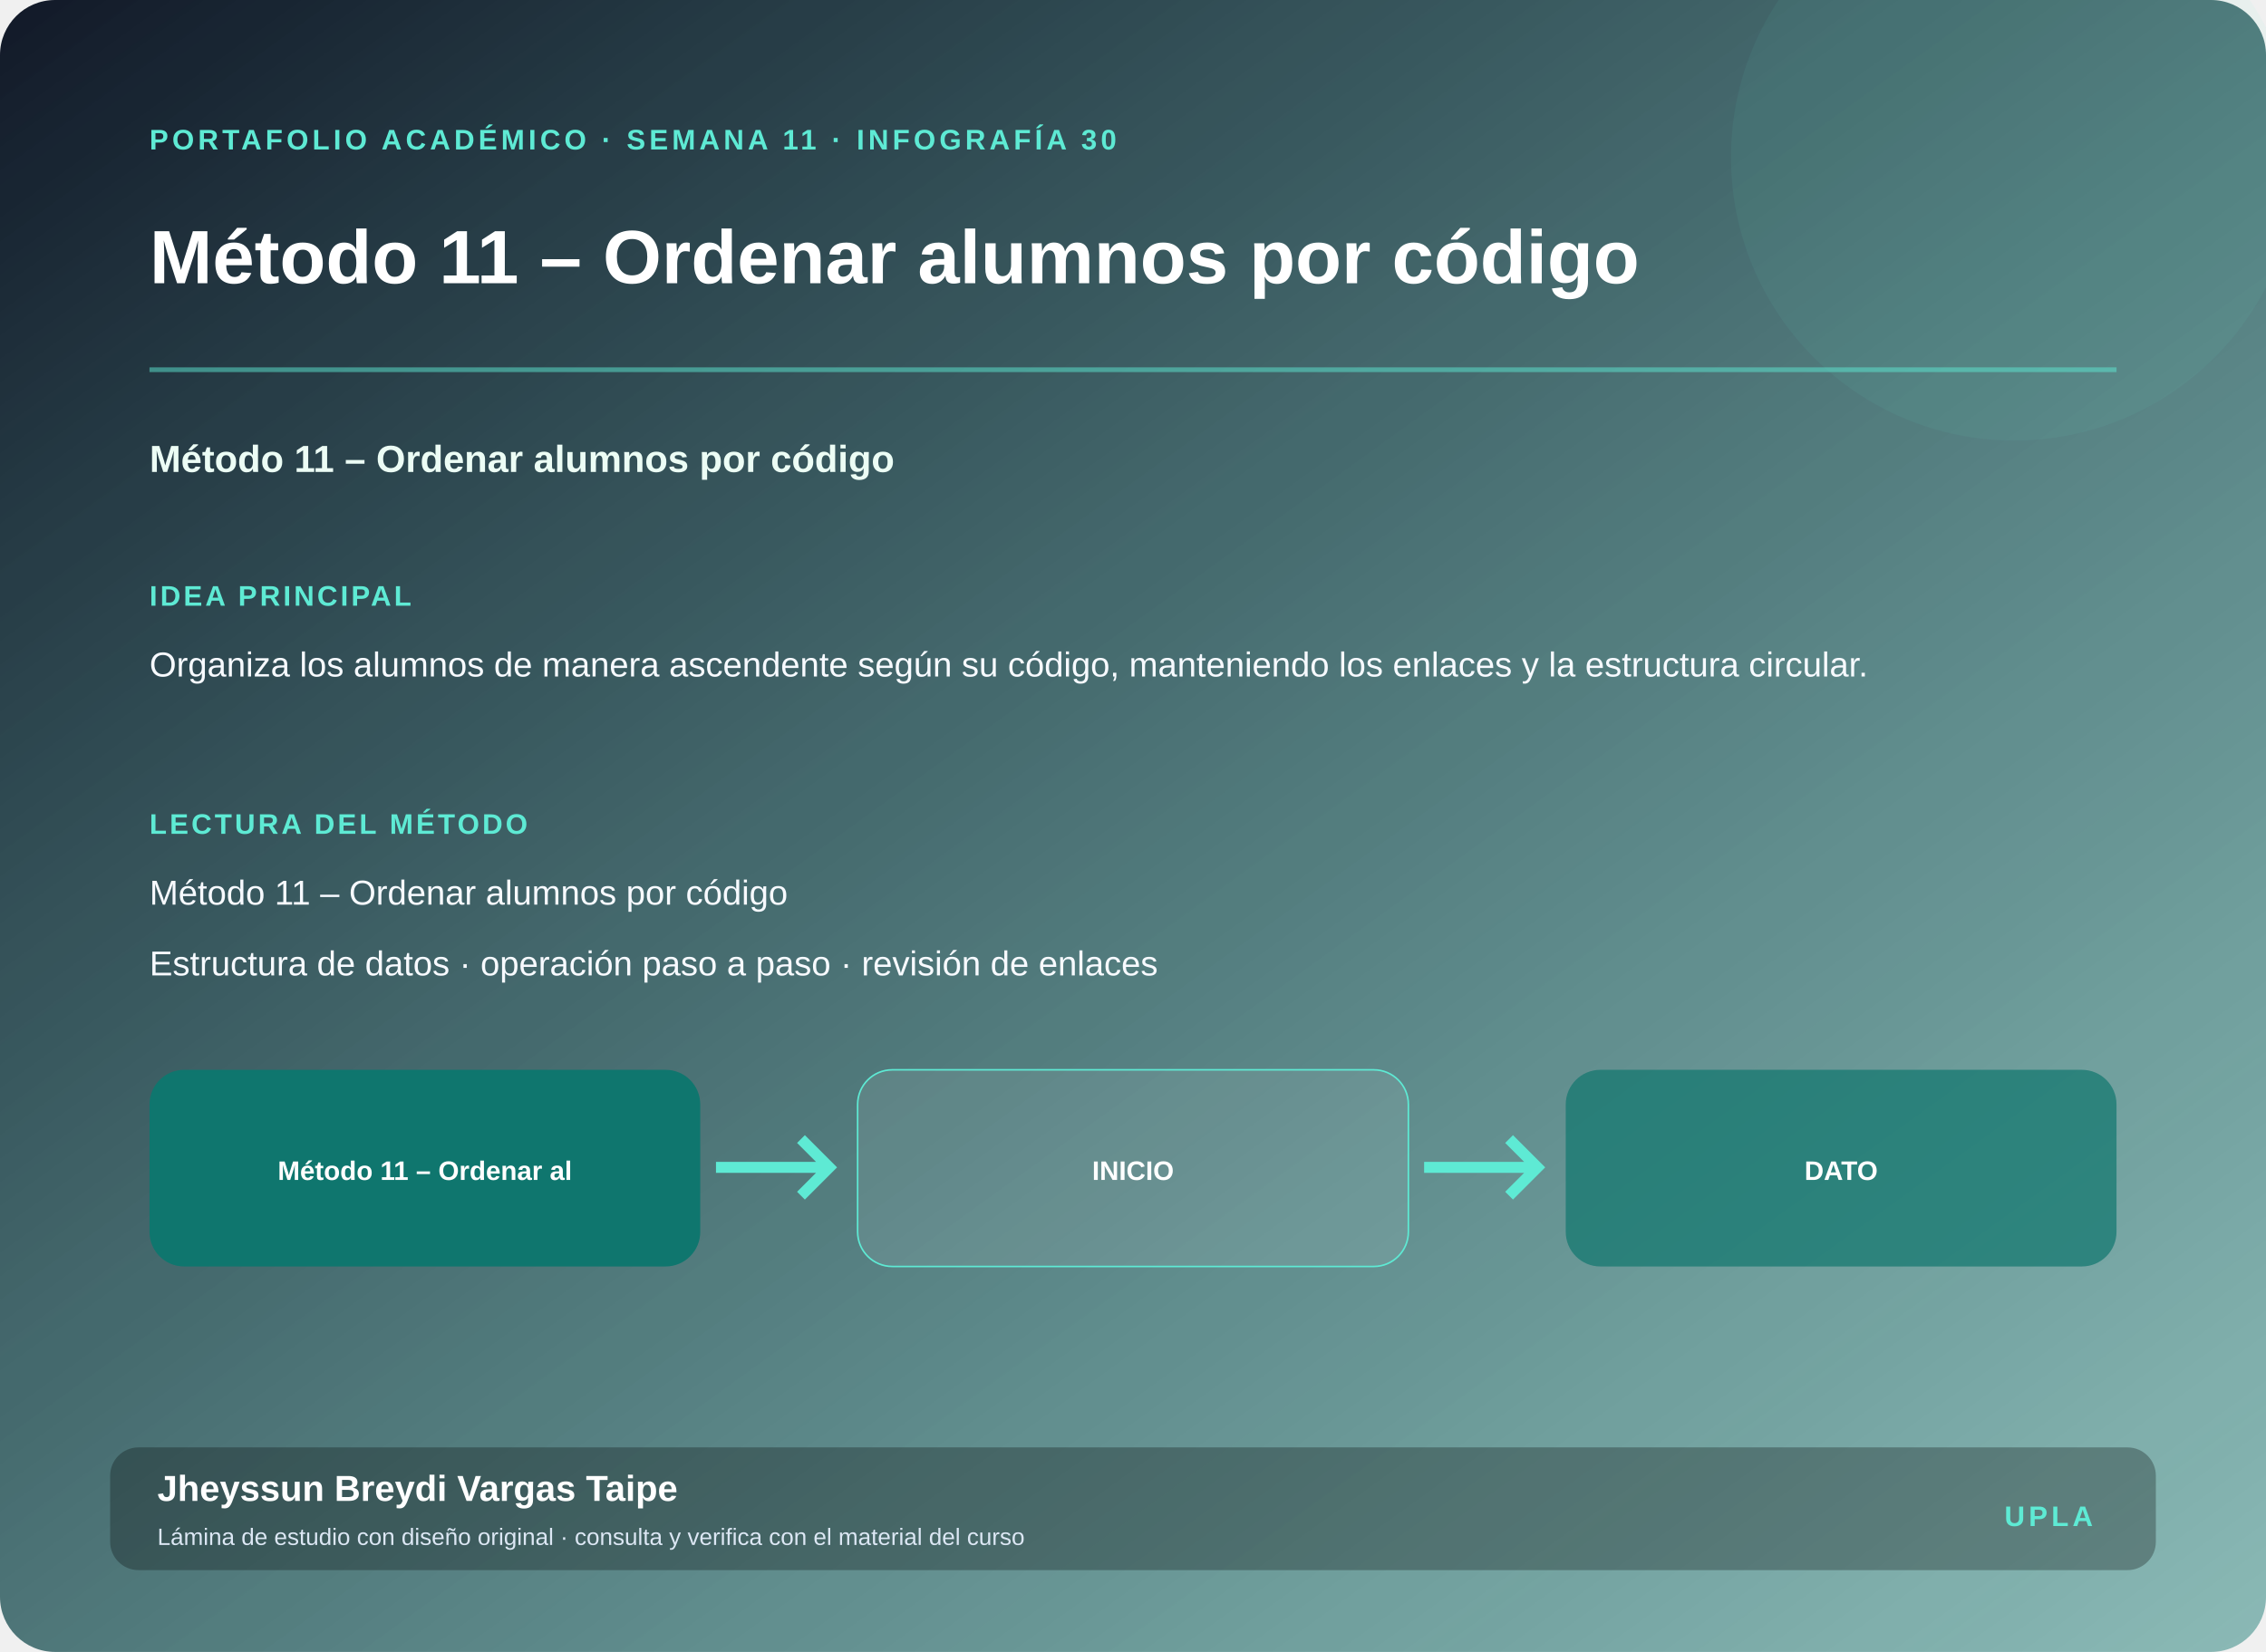
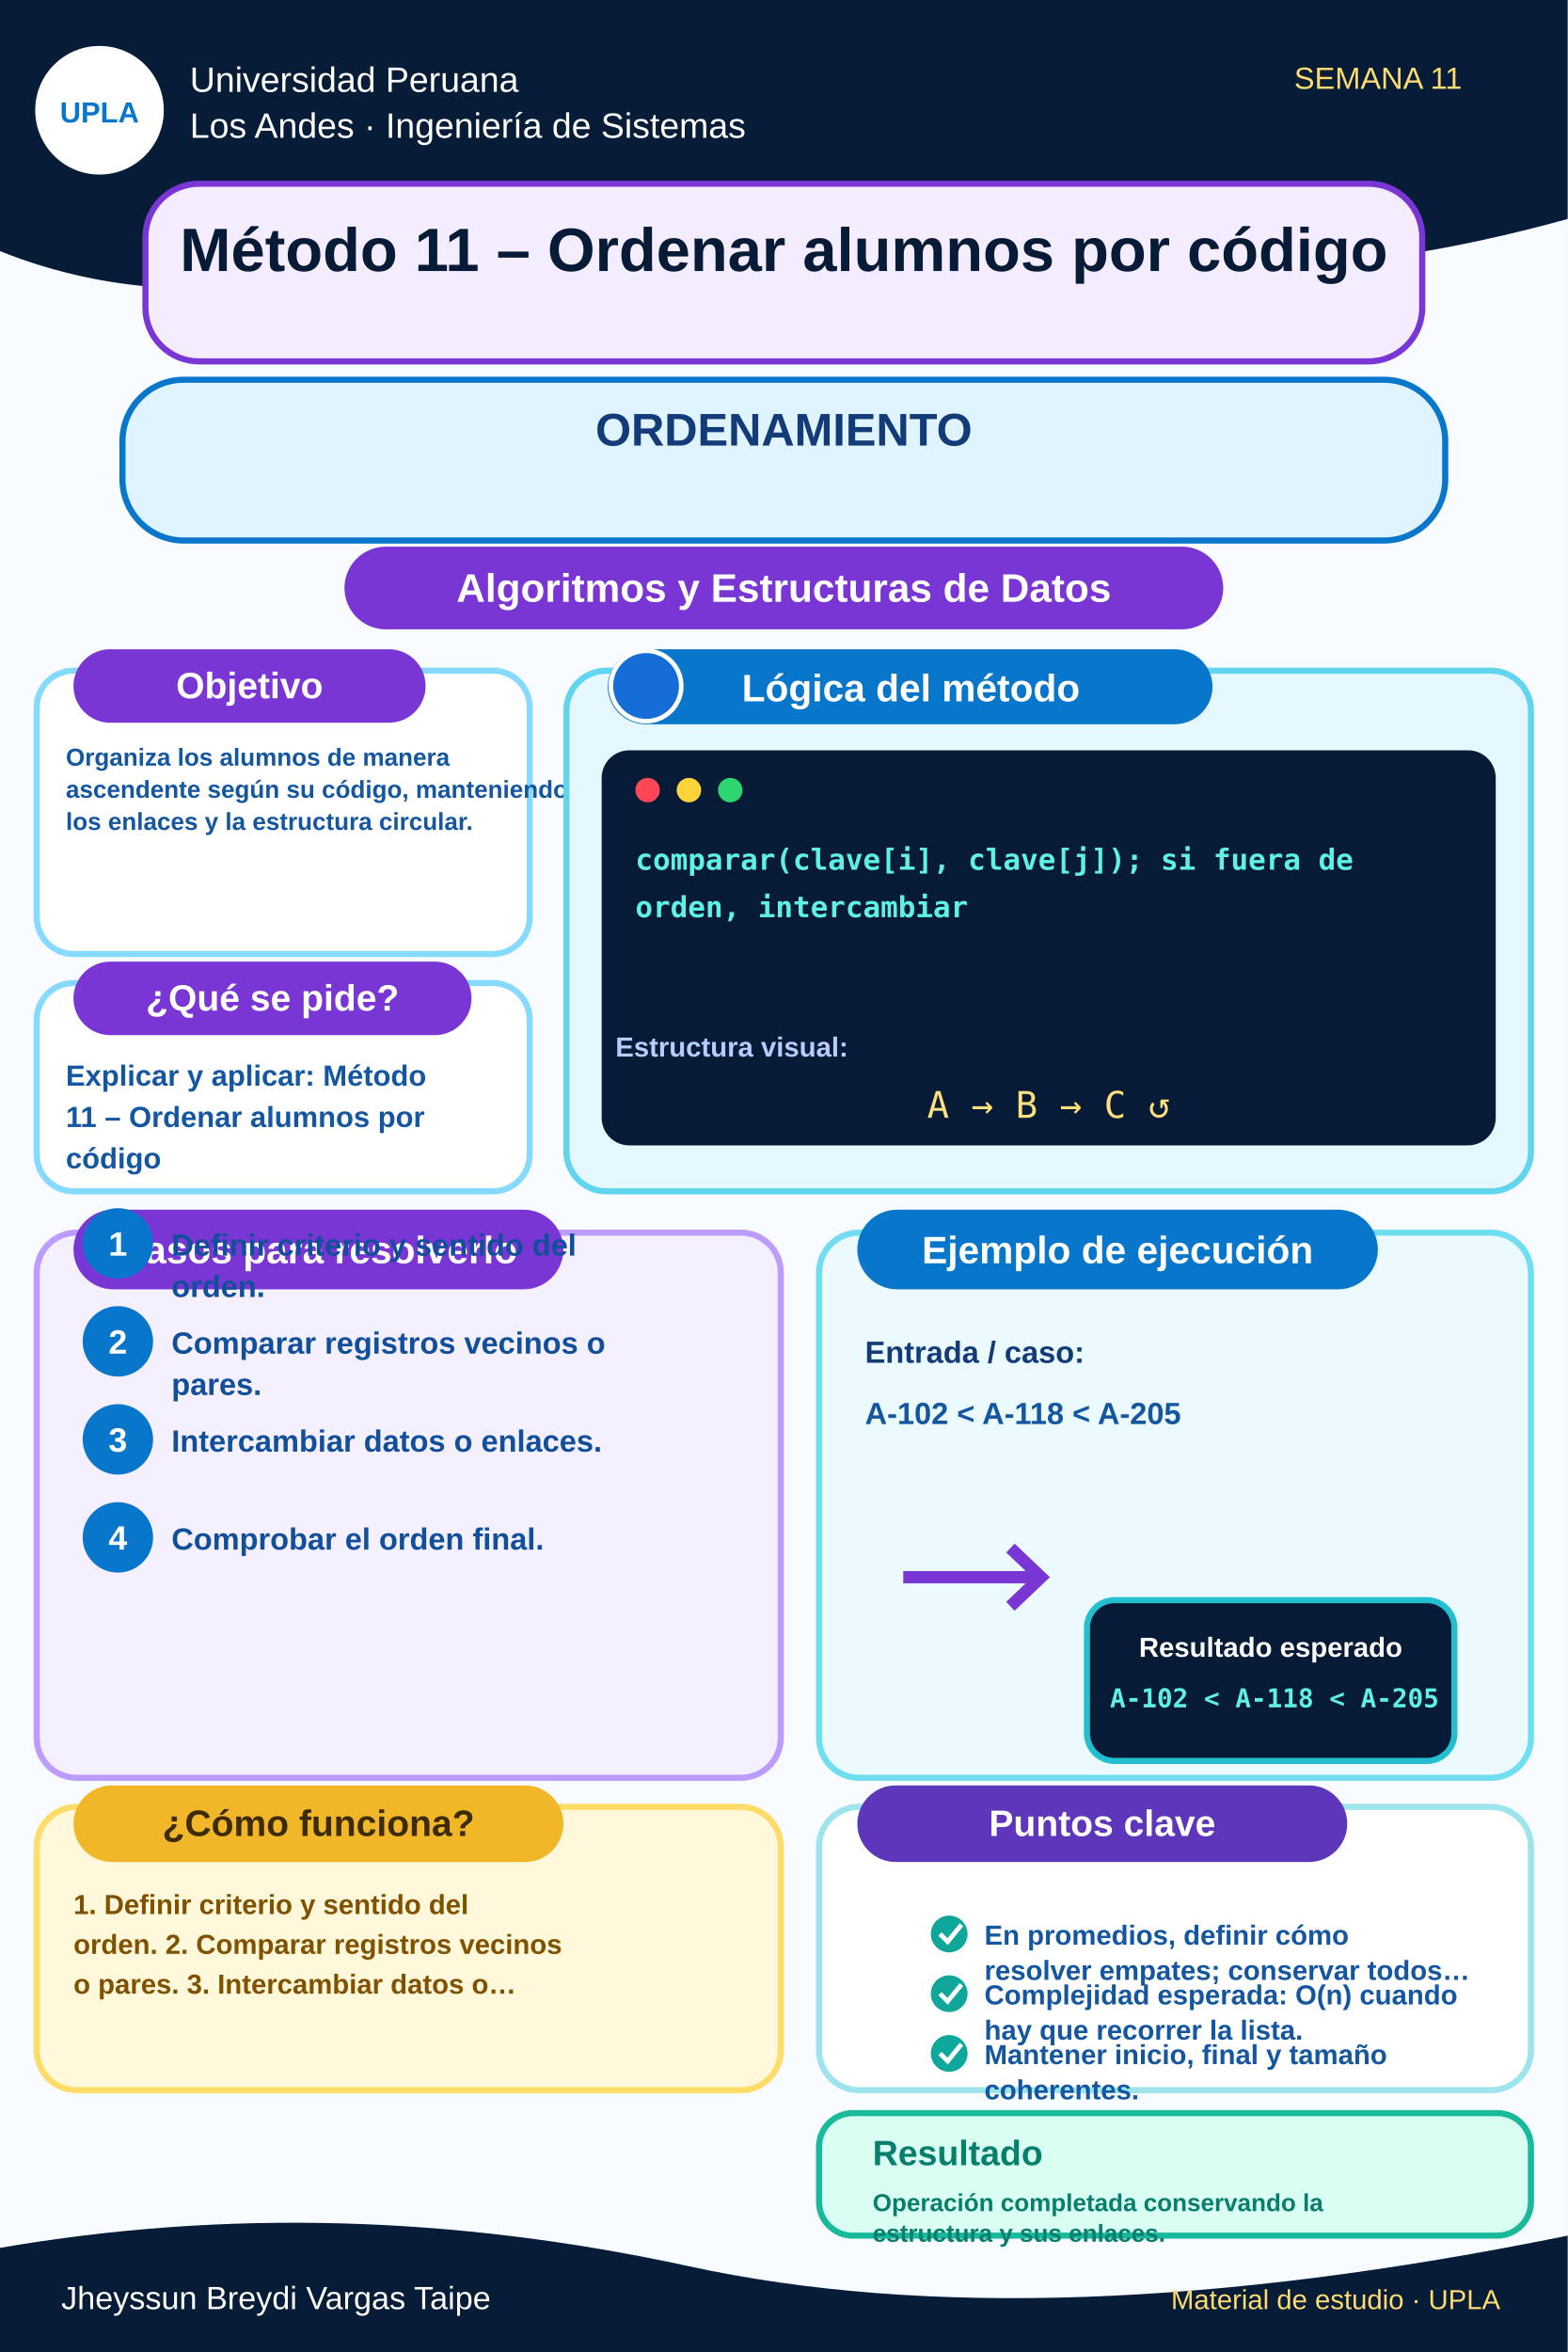
- <svg xmlns="http://www.w3.org/2000/svg" viewBox="0 0 1440 1050" role="img" aria-labelledby="t d">
-   <defs>
-     <linearGradient id="g" x1="0" y1="0" x2="1" y2="1">
-       <stop stop-color="#111827" />
-       <stop offset="1" stop-color="#0f766e" stop-opacity=".45" />
-     </linearGradient>
-   </defs>
-   <rect width="1440" height="1050" rx="35" fill="url(#g)" />
-   <circle cx="1280" cy="100" r="180" fill="#5eead4" opacity=".06" />
-   <text x="95" y="95" class="kicker">PORTAFOLIO ACADÉMICO · SEMANA 11 · INFOGRAFÍA 30</text>
-   <text x="95" y="180" class="title">Método 11 – Ordenar alumnos por código</text>
-   <path d="M95 235H1345" stroke="#5eead4" opacity=".5" stroke-width="3" />
-   <text x="95" y="300" class="subtitle">Método 11 – Ordenar alumnos por código</text>
-   <text x="95" y="385" class="label">IDEA PRINCIPAL</text>
-   <text x="95" y="430" class="body">Organiza los alumnos de manera ascendente según su código, manteniendo los enlaces y la estructura circular.</text>
-   <text x="95" y="530" class="label">LECTURA DEL MÉTODO</text>
-   <text x="95" y="575" class="body">Método 11 – Ordenar alumnos por código</text>
-   <text x="95" y="620" class="body">Estructura de datos · operación paso a paso · revisión de enlaces</text>
-   <rect x="95" y="680" width="350" height="125" rx="22" fill="#0f766e" />
-   <rect x="545" y="680" width="350" height="125" rx="22" fill="#fff" fill-opacity=".08" stroke="#5eead4" />
-   <rect x="995" y="680" width="350" height="125" rx="22" fill="#0f766e" opacity=".7" />
-   <text x="270" y="750" class="node">Método 11 – Ordenar al</text>
-   <text x="720" y="750" class="node">INICIO</text>
-   <text x="1170" y="750" class="node">DATO</text>
-   <path d="M455 742h72m-18-18 18 18-18 18M905 742h72m-18-18 18 18-18 18" stroke="#5eead4" stroke-width="7" fill="none" />
-   <rect x="70" y="920" width="1300" height="78" rx="18" fill="#000" opacity=".28" />
-   <text x="100" y="954" class="foot">Jheyssun Breydi Vargas Taipe</text>
-   <text x="100" y="982" class="note">Lámina de estudio con diseño original · consulta y verifica con el material del curso</text>
-   <text x="1330" y="970" class="kicker" text-anchor="end">UPLA</text>
-   <style>.kicker{font:700 18px 'Segoe UI',Arial;letter-spacing:2.4px;fill:#5eead4}.title{font:800 48px 'Segoe UI',Arial;fill:#fff}.subtitle{font:700 24px 'Segoe UI',Arial;fill:#ecfdf5}.label{font:800 18px 'Segoe UI',Arial;letter-spacing:1.8px;fill:#5eead4}.body{font:500 22px 'Segoe UI',Arial;fill:#f7faff}.small{font:700 18px 'Segoe UI',Arial;fill:#fff;text-anchor:middle}.node{font:700 17px 'Segoe UI',Arial;fill:#fff;text-anchor:middle}.foot{font:800 23px 'Segoe UI',Arial;fill:#fff}.note{font:500 15px 'Segoe UI',Arial;fill:#dce7f4}</style>
+ <svg xmlns="http://www.w3.org/2000/svg" viewBox="0 0 1024 1536" role="img" aria-labelledby="t d">
+   <rect width="1024" height="1536" fill="#f8fbff" />
+   <path d="M0 0H1024V143Q800 205 620 151T240 173Q110 208 0 164Z" fill="#061c37" />
+   <circle cx="65" cy="72" r="42" fill="#fff" />
+   <text x="65" y="80" text-anchor="middle" font-family="Arial" font-size="19" font-weight="900" fill="#0876cb">UPLA</text>
+   <text x="124" y="60" font-family="Trebuchet MS,Arial" font-size="23" fill="white">Universidad Peruana</text>
+   <text x="124" y="90" font-family="Trebuchet MS,Arial" font-size="23" fill="white">Los Andes · Ingeniería de Sistemas</text>
+   <text x="955" y="58" text-anchor="end" font-family="Trebuchet MS,Arial" font-size="20" fill="#ffdc72">SEMANA 11</text>
+   <rect x="95" y="120" width="834" height="116" rx="35" fill="#f4ecff" stroke="#7936d4" stroke-width="4" />
+   <text x="512" y="177" text-anchor="middle" font-family="Trebuchet MS,Comic Sans MS,Arial" font-size="40" font-weight="900" fill="#071b36">Método 11 – Ordenar alumnos por código</text>
+   <rect x="80" y="248" width="864" height="105" rx="40" fill="#dff4ff" stroke="#0876cb" stroke-width="4" />
+   <text x="512" y="291" text-anchor="middle" font-family="Trebuchet MS,Comic Sans MS,Arial" font-size="30" font-weight="900" fill="#123b78">
+     <tspan x="512" dy="0">ORDENAMIENTO</tspan>
+   </text>
+   <rect x="225" y="357" width="574" height="54" rx="27" fill="#7936d4" />
+   <text x="512" y="393" text-anchor="middle" font-family="Trebuchet MS,Arial" font-size="26" font-weight="800" fill="white">Algoritmos y Estructuras de Datos</text>
+   <rect x="24" y="438" width="322" height="185" rx="24" fill="white" stroke="#86d9ff" stroke-width="4" />
+   <rect x="48" y="424" width="230" height="48" rx="24" fill="#7936d4" />
+   <text x="163" y="456" text-anchor="middle" font-family="Trebuchet MS,Arial" font-size="24" font-weight="900" fill="white">Objetivo</text>
+   <text x="43" y="500" font-family="Trebuchet MS,Comic Sans MS,Arial" font-size="16" font-weight="600" fill="#1456a0">
+     <tspan x="43" dy="0">Organiza los alumnos de manera</tspan>
+     <tspan x="43" dy="21">ascendente según su código, manteniendo</tspan>
+     <tspan x="43" dy="21">los enlaces y la estructura circular.</tspan>
+   </text>
+   <rect x="24" y="642" width="322" height="136" rx="24" fill="white" stroke="#86d9ff" stroke-width="4" />
+   <rect x="48" y="628" width="260" height="48" rx="24" fill="#7936d4" />
+   <text x="178" y="660" text-anchor="middle" font-family="Trebuchet MS,Arial" font-size="24" font-weight="900" fill="white">¿Qué se pide?</text>
+   <text x="43" y="709" font-family="'Trebuchet MS','Comic Sans MS',Arial" font-size="19" font-weight="600" fill="#1456a0">
+     <tspan x="43" dy="0">Explicar y aplicar: Método</tspan>
+     <tspan x="43" dy="27">11 – Ordenar alumnos por</tspan>
+     <tspan x="43" dy="27">código</tspan>
+   </text>
+   <rect x="370" y="438" width="630" height="340" rx="26" fill="#e6f8ff" stroke="#61d4ee" stroke-width="4" />
+   <rect x="397" y="424" width="395" height="49" rx="25" fill="#0876cb" />
+   <circle cx="422" cy="448" r="23" fill="#146ed6" stroke="white" stroke-width="3" />
+   <text x="595" y="458" text-anchor="middle" font-family="Trebuchet MS,Arial" font-size="25" font-weight="900" fill="white">Lógica del método</text>
+   <rect x="393" y="490" width="584" height="258" rx="18" fill="#071b36" />
+   <circle cx="423" cy="516" r="8" fill="#ff4757" />
+   <circle cx="450" cy="516" r="8" fill="#ffd43b" />
+   <circle cx="477" cy="516" r="8" fill="#2ed573" />
+   <text x="415" y="568" font-family="Consolas,monospace" font-size="19" font-weight="700" fill="#5ef1e4">
+     <tspan x="415" dy="0">comparar(clave[i], clave[j]); si fuera de</tspan>
+     <tspan x="415" dy="31">orden, intercambiar</tspan>
+   </text>
+   <text x="402" y="690" font-family="'Trebuchet MS','Comic Sans MS',Arial" font-size="18" font-weight="700" fill="#b7ccff">
+     <tspan x="402" dy="0">Estructura visual:</tspan>
+   </text>
+   <text x="685" y="730" text-anchor="middle" font-family="Consolas,monospace" font-size="24" fill="#ffe17c">A → B → C ↺</text>
+   <rect x="24" y="805" width="486" height="356" rx="26" fill="#f5f0ff" stroke="#bd9cff" stroke-width="4" />
+   <rect x="48" y="790" width="320" height="52" rx="26" fill="#7936d4" />
+   <text x="208" y="825" text-anchor="middle" font-family="Trebuchet MS,Arial" font-size="25" font-weight="900" fill="white">Pasos para resolverlo</text>
+   <circle cx="77" cy="812" r="23" fill="#0876cb" />
+   <text x="77" y="820" text-anchor="middle" font-family="Arial" font-size="22" font-weight="900" fill="white">1</text>
+   <text x="112" y="820" font-family="'Trebuchet MS','Comic Sans MS',Arial" font-size="20" font-weight="600" fill="#124f9b">
+     <tspan x="112" dy="0">Definir criterio y sentido del</tspan>
+     <tspan x="112" dy="27">orden.</tspan>
+   </text>
+   <circle cx="77" cy="876" r="23" fill="#0876cb" />
+   <text x="77" y="884" text-anchor="middle" font-family="Arial" font-size="22" font-weight="900" fill="white">2</text>
+   <text x="112" y="884" font-family="'Trebuchet MS','Comic Sans MS',Arial" font-size="20" font-weight="600" fill="#124f9b">
+     <tspan x="112" dy="0">Comparar registros vecinos o</tspan>
+     <tspan x="112" dy="27">pares.</tspan>
+   </text>
+   <circle cx="77" cy="940" r="23" fill="#0876cb" />
+   <text x="77" y="948" text-anchor="middle" font-family="Arial" font-size="22" font-weight="900" fill="white">3</text>
+   <text x="112" y="948" font-family="'Trebuchet MS','Comic Sans MS',Arial" font-size="20" font-weight="600" fill="#124f9b">
+     <tspan x="112" dy="0">Intercambiar datos o enlaces.</tspan>
+   </text>
+   <circle cx="77" cy="1004" r="23" fill="#0876cb" />
+   <text x="77" y="1012" text-anchor="middle" font-family="Arial" font-size="22" font-weight="900" fill="white">4</text>
+   <text x="112" y="1012" font-family="'Trebuchet MS','Comic Sans MS',Arial" font-size="20" font-weight="600" fill="#124f9b">
+     <tspan x="112" dy="0">Comprobar el orden final.</tspan>
+   </text>
+   <rect x="535" y="805" width="465" height="356" rx="26" fill="#eafaff" stroke="#70ddf0" stroke-width="4" />
+   <rect x="560" y="790" width="340" height="52" rx="26" fill="#0876cb" />
+   <text x="730" y="825" text-anchor="middle" font-family="Trebuchet MS,Arial" font-size="25" font-weight="900" fill="white">Ejemplo de ejecución</text>
+   <text x="565" y="890" font-family="Trebuchet MS,Arial" font-size="20" font-weight="800" fill="#123b78">Entrada / caso:</text>
+   <text x="565" y="930" font-family="'Trebuchet MS','Comic Sans MS',Arial" font-size="20" font-weight="700" fill="#1456a0">
+     <tspan x="565" dy="0">A-102 &lt; A-118 &lt; A-205</tspan>
+   </text>
+   <path d="M590 1030h90m-20-19 20 19-20 19" stroke="#7936d4" stroke-width="8" fill="none" />
+   <rect x="710" y="1045" width="240" height="105" rx="18" fill="#071b36" stroke="#23bfd0" stroke-width="4" />
+   <text x="830" y="1082" text-anchor="middle" font-family="Trebuchet MS,Arial" font-size="18" font-weight="800" fill="white">Resultado esperado</text>
+   <text x="725" y="1115" font-family="Consolas,monospace" font-size="17" font-weight="600" fill="#5ef1e4">
+     <tspan x="725" dy="0">A-102 &lt; A-118 &lt; A-205</tspan>
+   </text>
+   <rect x="24" y="1180" width="486" height="185" rx="26" fill="#fff8db" stroke="#ffdb68" stroke-width="4" />
+   <rect x="48" y="1166" width="320" height="50" rx="25" fill="#f2b728" />
+   <text x="208" y="1199" text-anchor="middle" font-family="Trebuchet MS,Arial" font-size="24" font-weight="900" fill="#3d2b05">¿Cómo funciona?</text>
+   <text x="48" y="1250" font-family="'Trebuchet MS','Comic Sans MS',Arial" font-size="18" font-weight="700" fill="#805200">
+     <tspan x="48" dy="0">1. Definir criterio y sentido del</tspan>
+     <tspan x="48" dy="26">orden. 2. Comparar registros vecinos</tspan>
+     <tspan x="48" dy="26">o pares. 3. Intercambiar datos o…</tspan>
+   </text>
+   <rect x="535" y="1180" width="465" height="185" rx="26" fill="white" stroke="#9de4ed" stroke-width="4" />
+   <rect x="560" y="1166" width="320" height="50" rx="25" fill="#5d36bb" />
+   <text x="720" y="1199" text-anchor="middle" font-family="Trebuchet MS,Arial" font-size="24" font-weight="900" fill="white">Puntos clave</text>
+   <circle cx="620" cy="1263" r="12" fill="#10a79b" />
+   <path d="M614 1263l5 5 9-11" fill="none" stroke="white" stroke-width="3" />
+   <text x="643" y="1270" font-family="'Trebuchet MS','Comic Sans MS',Arial" font-size="18" font-weight="600" fill="#1456a0">
+     <tspan x="643" dy="0">En promedios, definir cómo</tspan>
+     <tspan x="643" dy="23">resolver empates; conservar todos…</tspan>
+   </text>
+   <circle cx="620" cy="1302" r="12" fill="#10a79b" />
+   <path d="M614 1302l5 5 9-11" fill="none" stroke="white" stroke-width="3" />
+   <text x="643" y="1309" font-family="'Trebuchet MS','Comic Sans MS',Arial" font-size="18" font-weight="600" fill="#1456a0">
+     <tspan x="643" dy="0">Complejidad esperada: O(n) cuando</tspan>
+     <tspan x="643" dy="23">hay que recorrer la lista.</tspan>
+   </text>
+   <circle cx="620" cy="1341" r="12" fill="#10a79b" />
+   <path d="M614 1341l5 5 9-11" fill="none" stroke="white" stroke-width="3" />
+   <text x="643" y="1348" font-family="'Trebuchet MS','Comic Sans MS',Arial" font-size="18" font-weight="600" fill="#1456a0">
+     <tspan x="643" dy="0">Mantener inicio, final y tamaño</tspan>
+     <tspan x="643" dy="23">coherentes.</tspan>
+   </text>
+   <rect x="535" y="1380" width="465" height="80" rx="22" fill="#d9fff3" stroke="#19b99c" stroke-width="4" />
+   <text x="570" y="1414" font-family="Trebuchet MS,Arial" font-size="23" font-weight="900" fill="#087e6d">Resultado</text>
+   <text x="570" y="1444" font-family="'Trebuchet MS','Comic Sans MS',Arial" font-size="16" font-weight="600" fill="#087e6d">
+     <tspan x="570" dy="0">Operación completada conservando la</tspan>
+     <tspan x="570" dy="20">estructura y sus enlaces.</tspan>
+   </text>
+   <path d="M0 1468Q220 1430 450 1480T1024 1460V1536H0Z" fill="#061c37" />
+   <text x="40" y="1508" font-family="Trebuchet MS,Arial" font-size="21" fill="white">Jheyssun Breydi Vargas Taipe</text>
+   <text x="980" y="1508" text-anchor="end" font-family="Trebuchet MS,Arial" font-size="18" fill="#ffdc72">Material de estudio · UPLA</text>
</svg>
